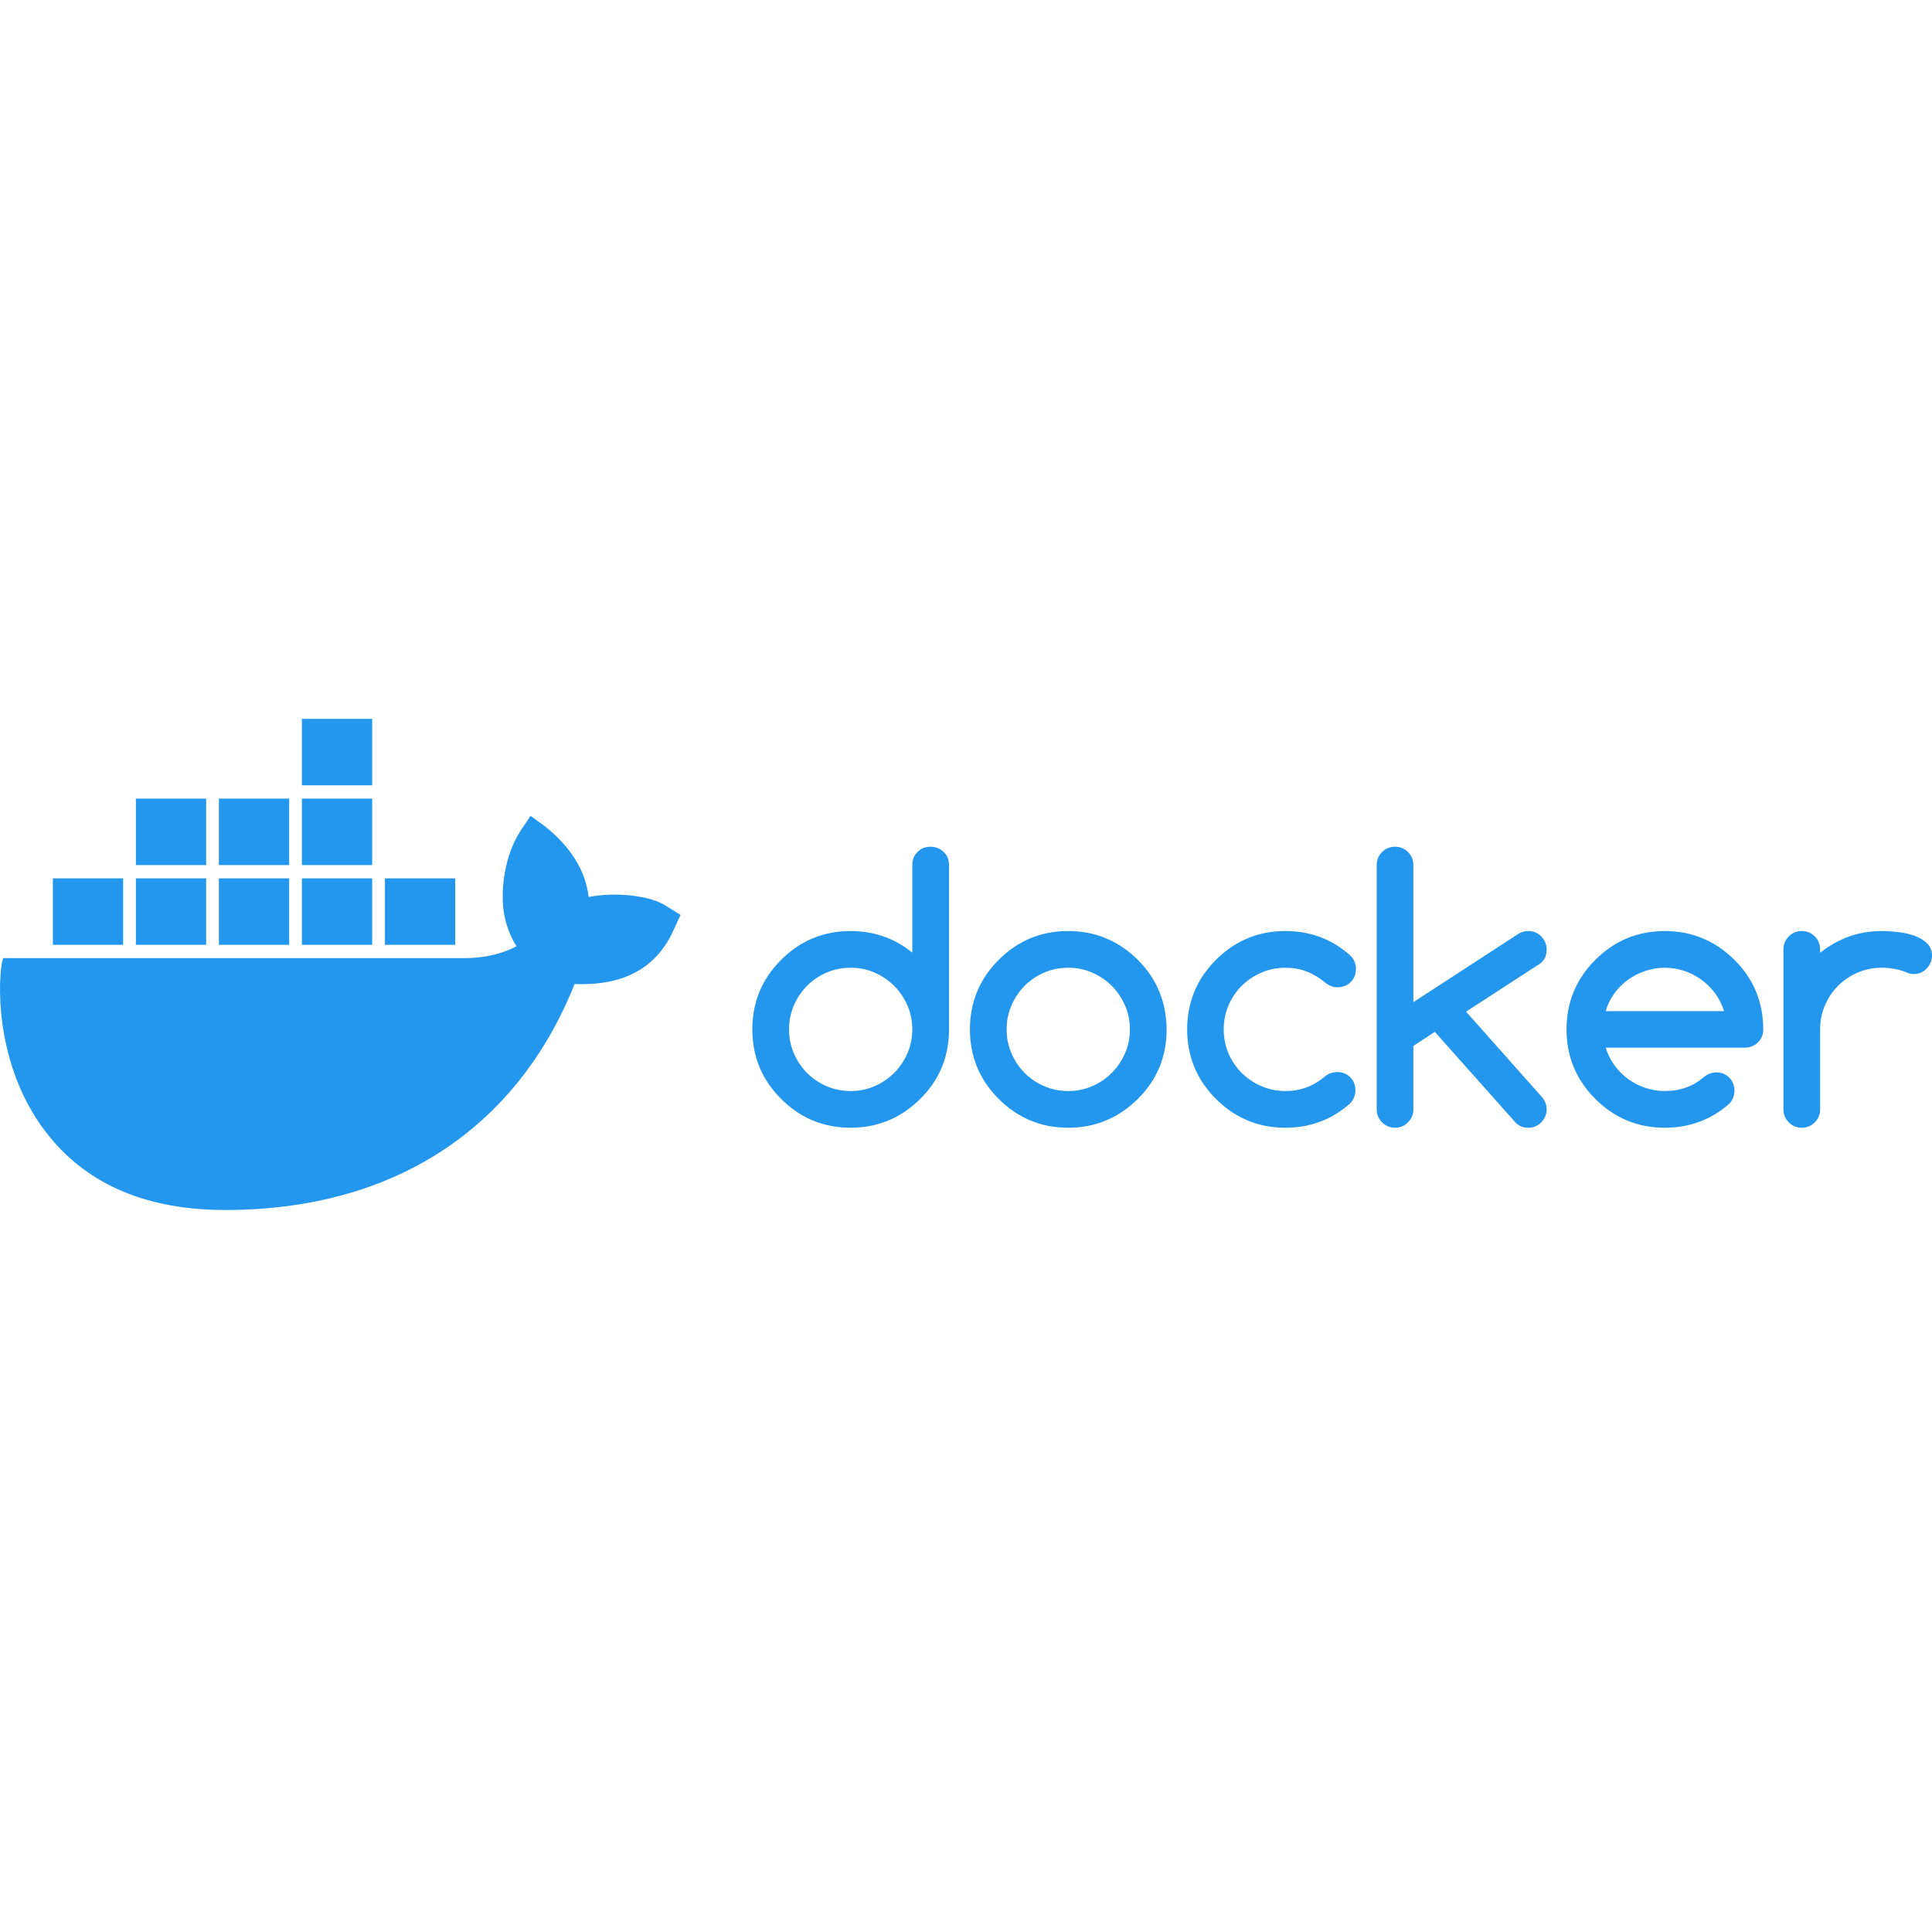
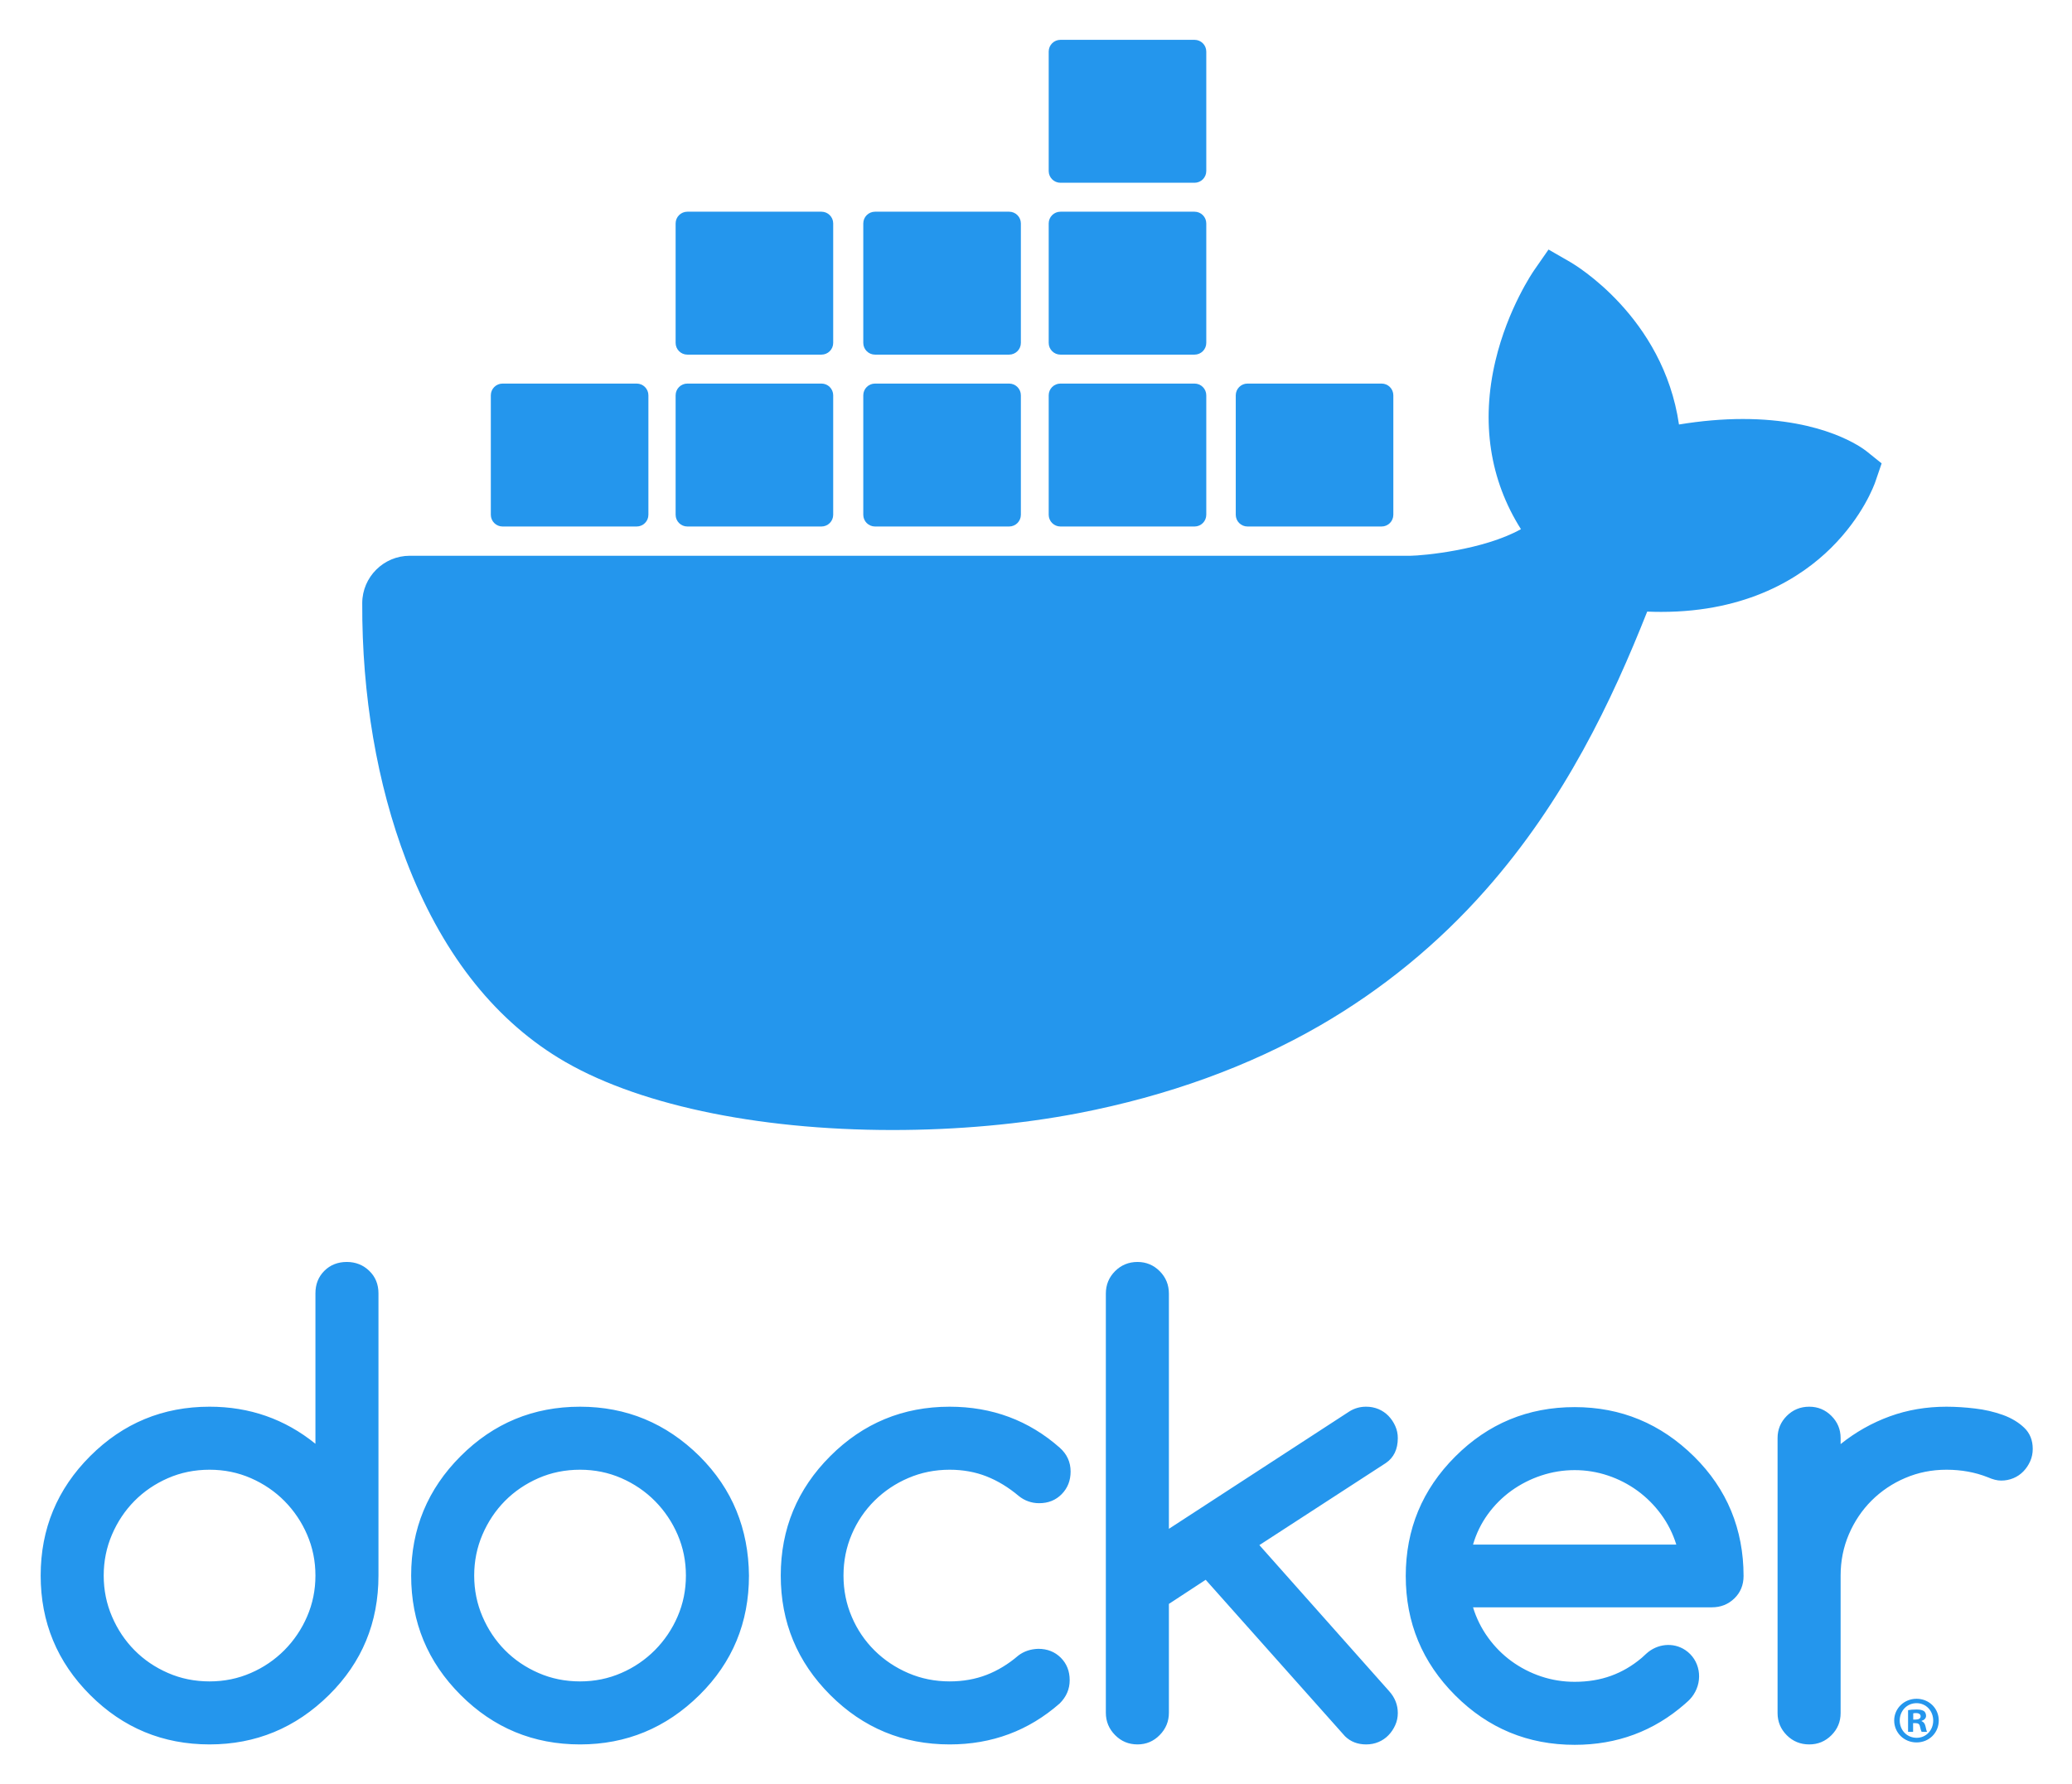
- <svg xmlns="http://www.w3.org/2000/svg" width="512px" height="512px" viewBox="0 -190.5 512 512" version="1.1" preserveAspectRatio="xMidYMid">
-   <g>
-     <path d="M140.598,25.715 L144.49,28.533 C151.259,33.994 155.152,40.158 155.998,47.204 C163.275,45.794 172.582,46.851 176.644,49.669 L176.644,49.669 L180.367,51.959 L179.69,53.368 C178.505,56.01 178.167,56.715 177.998,57.067 C171.398,70.277 158.367,70.453 152.275,70.277 C136.875,108.85 104.044,130.162 59.706,130.162 C39.229,130.162 23.66,123.645 13.167,110.787 C-0.709,93.879 -0.709,71.862 0.475,64.817 L0.475,64.817 L0.814,63.408 L123.167,63.408 C129.598,63.408 134.506,61.646 136.875,60.237 C134.336,56.362 133.49,51.959 133.321,49.493 C132.813,42.448 134.506,35.05 137.89,29.766 L137.89,29.766 L140.598,25.715 Z M246.612,33.894 C247.978,33.894 249.133,34.351 250.08,35.267 C251.026,36.182 251.499,37.338 251.499,38.734 L251.499,82.297 C251.499,89.557 248.955,95.701 243.866,100.727 C238.716,105.816 232.572,108.36 225.436,108.36 C218.238,108.36 212.094,105.816 207.006,100.727 C201.917,95.639 199.373,89.495 199.373,82.297 C199.373,75.098 201.917,68.955 207.006,63.866 C212.094,58.778 218.238,56.234 225.436,56.234 C231.611,56.234 237.056,58.142 241.772,61.958 L241.772,38.734 C241.772,37.338 242.23,36.182 243.145,35.267 C244.06,34.351 245.216,33.894 246.612,33.894 Z M283.103,56.234 C290.239,56.234 296.382,58.778 301.533,63.866 C304.077,66.411 305.978,69.219 307.234,72.29 C308.491,75.362 309.135,78.698 309.166,82.297 C309.166,89.557 306.621,95.701 301.533,100.727 C296.382,105.816 290.239,108.36 283.103,108.36 C275.904,108.36 269.761,105.816 264.672,100.727 C259.584,95.639 257.039,89.495 257.039,82.297 C257.039,75.098 259.584,68.955 264.672,63.866 C269.761,58.778 275.904,56.234 283.103,56.234 Z M340.676,56.234 C347.223,56.234 352.885,58.343 357.664,62.563 C358.781,63.556 359.339,64.782 359.339,66.24 C359.339,67.636 358.881,68.8 357.966,69.731 C357.051,70.661 355.895,71.127 354.499,71.127 C353.32,71.127 352.265,70.754 351.334,70.01 C349.752,68.676 348.092,67.667 346.354,66.985 C344.616,66.302 342.724,65.961 340.676,65.961 C338.411,65.961 336.286,66.387 334.3,67.241 C332.314,68.094 330.577,69.257 329.087,70.731 C327.598,72.205 326.427,73.935 325.573,75.921 C324.72,77.906 324.293,80.032 324.293,82.297 C324.293,84.562 324.72,86.687 325.573,88.673 C326.427,90.659 327.598,92.388 329.087,93.862 C330.577,95.336 332.314,96.5 334.3,97.353 C336.286,98.206 338.411,98.633 340.676,98.633 C342.724,98.633 344.616,98.299 346.354,97.632 C348.092,96.965 349.736,95.964 351.287,94.63 C352.156,93.979 353.18,93.637 354.359,93.606 C355.755,93.606 356.911,94.064 357.826,94.979 C358.742,95.895 359.199,97.05 359.199,98.447 C359.199,99.812 358.687,101.006 357.664,102.03 C352.854,106.25 347.192,108.36 340.676,108.36 C333.478,108.36 327.334,105.816 322.246,100.727 C317.157,95.639 314.613,89.495 314.613,82.297 C314.613,75.098 317.157,68.955 322.246,63.866 C327.334,58.778 333.478,56.234 340.676,56.234 Z M369.72,33.894 C371.054,33.894 372.194,34.367 373.14,35.313 C374.087,36.26 374.56,37.415 374.56,38.781 L374.56,75.083 L402.392,56.978 C403.167,56.482 404.036,56.234 404.998,56.234 C405.681,56.234 406.317,56.358 406.906,56.606 C407.496,56.854 408.008,57.203 408.442,57.653 C408.876,58.103 409.225,58.623 409.489,59.212 C409.753,59.802 409.885,60.422 409.885,61.074 C409.885,62.811 409.264,64.099 408.023,64.937 L388.522,77.596 L408.535,100.122 C409.435,101.115 409.885,102.247 409.885,103.52 C409.885,104.171 409.753,104.792 409.489,105.381 C409.225,105.971 408.876,106.49 408.442,106.94 C408.008,107.39 407.496,107.739 406.906,107.987 C406.317,108.236 405.681,108.36 404.998,108.36 C403.695,108.36 402.609,107.941 401.74,107.103 L380.238,82.948 L374.56,86.672 L374.56,103.473 C374.56,104.807 374.087,105.955 373.14,106.917 C372.194,107.879 371.054,108.36 369.72,108.36 C368.354,108.36 367.199,107.879 366.252,106.917 C365.306,105.955 364.833,104.807 364.833,103.473 L364.833,38.781 C364.833,37.415 365.306,36.26 366.252,35.313 C367.199,34.367 368.354,33.894 369.72,33.894 Z M441.209,56.234 C448.345,56.234 454.489,58.778 459.639,63.866 C462.183,66.38 464.092,69.18 465.364,72.267 C466.636,75.354 467.272,78.698 467.272,82.297 C467.272,83.693 466.799,84.849 465.852,85.764 C464.906,86.679 463.75,87.137 462.385,87.137 L425.524,87.137 C426.052,88.844 426.828,90.403 427.852,91.814 C428.875,93.226 430.078,94.436 431.458,95.445 C432.839,96.453 434.36,97.236 436.02,97.795 C437.679,98.353 439.409,98.633 441.209,98.633 C443.257,98.633 445.134,98.322 446.84,97.702 C448.547,97.081 450.129,96.151 451.588,94.909 C452.518,94.134 453.589,93.73 454.799,93.699 C456.195,93.699 457.351,94.157 458.266,95.072 C459.182,95.988 459.639,97.143 459.639,98.54 C459.639,99.905 459.174,101.068 458.243,102.03 C453.434,106.25 447.756,108.36 441.209,108.36 C434.01,108.36 427.867,105.816 422.779,100.727 C417.69,95.639 415.146,89.495 415.146,82.297 C415.146,75.098 417.69,68.955 422.779,63.866 C427.867,58.778 434.01,56.234 441.209,56.234 Z M498.689,56.234 C500.054,56.234 501.52,56.327 503.087,56.513 C504.654,56.699 506.097,57.033 507.416,57.513 C508.734,57.994 509.828,58.654 510.697,59.491 C511.566,60.329 512,61.415 512,62.749 C512,63.432 511.868,64.068 511.604,64.658 C511.341,65.247 510.992,65.767 510.557,66.217 C510.123,66.667 509.611,67.016 509.021,67.264 C508.432,67.512 507.796,67.636 507.113,67.636 C506.524,67.636 505.841,67.466 505.065,67.124 C503.111,66.349 500.985,65.961 498.689,65.961 C496.424,65.961 494.299,66.387 492.313,67.241 C490.327,68.094 488.598,69.257 487.124,70.731 C485.65,72.205 484.486,73.935 483.633,75.921 C482.78,77.906 482.353,80.032 482.353,82.297 L482.353,103.52 C482.353,104.854 481.88,105.994 480.934,106.94 C479.987,107.887 478.847,108.36 477.513,108.36 C476.148,108.36 474.992,107.887 474.046,106.94 C473.099,105.994 472.626,104.854 472.626,103.52 L472.626,61.074 C472.626,59.74 473.099,58.599 474.046,57.653 C474.992,56.707 476.148,56.234 477.513,56.234 C478.847,56.234 479.987,56.707 480.934,57.653 C481.88,58.599 482.353,59.74 482.353,61.074 L482.353,62.005 C484.68,60.143 487.209,58.716 489.939,57.723 C492.67,56.73 495.586,56.234 498.689,56.234 Z M225.436,65.961 C223.14,65.961 220.999,66.395 219.013,67.264 C217.028,68.133 215.306,69.304 213.847,70.778 C212.389,72.252 211.233,73.981 210.38,75.967 C209.527,77.953 209.1,80.063 209.1,82.297 C209.1,84.531 209.527,86.641 210.38,88.626 C211.233,90.612 212.389,92.342 213.847,93.816 C215.306,95.289 217.028,96.461 219.013,97.33 C220.999,98.198 223.14,98.633 225.436,98.633 C227.701,98.633 229.826,98.198 231.812,97.33 C233.798,96.461 235.528,95.282 237.002,93.792 C238.475,92.303 239.639,90.573 240.492,88.603 C241.345,86.633 241.772,84.531 241.772,82.297 C241.772,80.063 241.345,77.961 240.492,75.99 C239.639,74.02 238.475,72.29 237.002,70.801 C235.528,69.312 233.798,68.133 231.812,67.264 C229.826,66.395 227.701,65.961 225.436,65.961 Z M283.103,65.961 C280.807,65.961 278.666,66.395 276.68,67.264 C274.694,68.133 272.972,69.304 271.514,70.778 C270.056,72.252 268.9,73.981 268.046,75.967 C267.193,77.953 266.767,80.063 266.767,82.297 C266.767,84.531 267.193,86.641 268.046,88.626 C268.9,90.612 270.056,92.342 271.514,93.816 C272.972,95.289 274.694,96.461 276.68,97.33 C278.666,98.198 280.807,98.633 283.103,98.633 C285.368,98.633 287.493,98.198 289.479,97.33 C291.465,96.461 293.194,95.282 294.668,93.792 C296.142,92.303 297.305,90.573 298.159,88.603 C299.012,86.633 299.439,84.531 299.439,82.297 C299.439,80.063 299.012,77.961 298.159,75.99 C297.305,74.02 296.142,72.29 294.668,70.801 C293.194,69.312 291.465,68.133 289.479,67.264 C287.493,66.395 285.368,65.961 283.103,65.961 Z M441.209,65.961 C439.44,65.961 437.718,66.24 436.043,66.798 C434.367,67.357 432.831,68.14 431.435,69.149 C430.039,70.157 428.829,71.367 427.805,72.779 C426.781,74.191 426.021,75.75 425.524,77.456 L456.893,77.456 C456.366,75.75 455.582,74.191 454.543,72.779 C453.504,71.367 452.293,70.157 450.913,69.149 C449.532,68.14 448.012,67.357 446.352,66.798 C444.692,66.24 442.977,65.961 441.209,65.961 Z M32.629,42.272 L32.629,59.885 L14.014,59.885 L14.014,42.272 L32.629,42.272 Z M54.629,42.272 L54.629,59.885 L36.014,59.885 L36.014,42.272 L54.629,42.272 Z M76.629,42.272 L76.629,59.885 L58.013,59.885 L58.013,42.272 L76.629,42.272 Z M98.629,42.272 L98.629,59.885 L80.013,59.885 L80.013,42.272 L98.629,42.272 Z M120.629,42.272 L120.629,59.885 L102.013,59.885 L102.013,42.272 L120.629,42.272 Z M98.629,21.136 L98.629,38.749 L80.013,38.749 L80.013,21.136 L98.629,21.136 Z M76.629,21.136 L76.629,38.749 L58.013,38.749 L58.013,21.136 L76.629,21.136 Z M54.629,21.136 L54.629,38.749 L36.014,38.749 L36.014,21.136 L54.629,21.136 Z M98.629,0 L98.629,17.613 L80.013,17.613 L80.013,0 L98.629,0 Z" fill="#2396ED" />
+ <svg xmlns="http://www.w3.org/2000/svg" role="img" viewBox="57.78 0.03 284.44 244.94">
+   <style>svg{enable-background:new 0 0 336 235.2}</style>
+   <defs>
+     <clipPath id="a">
+       <path d="M0 279.433h322.5V0H0z" />
+     </clipPath>
+   </defs>
+   <path fill="none" d="M0 0h400v245H0z" pointer-events="none" />
+   <g fill="#2496ed" clip-path="url(#a)" transform="matrix(.86628 0 0 -.86628 60.962 242.178)">
+     <path d="M44.998 23.316a17.23 17.23 0 0 0-3.583-5.328 16.97 16.97 0 0 0-5.33-3.633c-2.04-.893-4.221-1.339-6.548-1.339-2.358 0-4.556.446-6.596 1.34-2.04.89-3.81 2.093-5.303 3.607-1.5 1.513-2.686 3.29-3.562 5.33-.877 2.037-1.315 4.206-1.315 6.5 0 2.293.438 4.46 1.315 6.5.876 2.037 2.062 3.815 3.562 5.33 1.494 1.51 3.263 2.714 5.303 3.608 2.04.89 4.238 1.337 6.596 1.337 2.327 0 4.509-.447 6.549-1.337 2.038-.894 3.816-2.104 5.329-3.633a17.263 17.263 0 0 0 3.583-5.33c.876-2.024 1.315-4.182 1.315-6.476 0-2.293-.44-4.454-1.315-6.476M51.285 79.5c-1.435 0-2.623-.472-3.561-1.41-.942-.94-1.411-2.127-1.411-3.56V50.68c-4.843 3.92-10.436 5.878-16.776 5.878-7.393 0-13.702-2.612-18.927-7.838-5.226-5.228-7.838-11.534-7.838-18.927 0-7.392 2.612-13.702 7.838-18.927 5.225-5.226 11.534-7.837 18.927-7.837 7.328 0 13.637 2.611 18.927 7.837 5.226 5.163 7.838 11.472 7.838 18.927V74.53c0 1.433-.486 2.62-1.458 3.56-.972.938-2.158 1.41-3.56 1.41m52.426-56.184a17.221 17.221 0 0 0-3.586-5.328 16.965 16.965 0 0 0-5.328-3.633c-2.04-.893-4.223-1.339-6.549-1.339-2.358 0-4.557.446-6.594 1.34-2.04.89-3.809 2.093-5.306 3.607-1.499 1.513-2.685 3.29-3.562 5.33-.876 2.037-1.314 4.206-1.314 6.5 0 2.293.438 4.46 1.314 6.5.877 2.037 2.063 3.815 3.562 5.33 1.497 1.51 3.266 2.714 5.306 3.608 2.037.89 4.236 1.337 6.594 1.337 2.326 0 4.51-.447 6.55-1.337 2.037-.894 3.814-2.104 5.327-3.633a17.254 17.254 0 0 0 3.586-5.33c.875-2.024 1.312-4.182 1.312-6.476 0-2.293-.437-4.454-1.312-6.476m3.464 25.403c-5.29 5.226-11.599 7.838-18.927 7.838-7.393 0-13.702-2.612-18.925-7.838-5.228-5.228-7.84-11.534-7.84-18.927 0-7.392 2.612-13.702 7.84-18.927 5.223-5.226 11.532-7.837 18.925-7.837 7.328 0 13.637 2.611 18.927 7.837 5.225 5.163 7.84 11.472 7.84 18.927-.034 3.695-.695 7.121-1.985 10.275-1.29 3.155-3.24 6.038-5.855 8.652m110.661 2.868c0 .67-.133 1.306-.405 1.91a5.539 5.539 0 0 1-1.076 1.603 4.797 4.797 0 0 1-1.578 1.077 5.031 5.031 0 0 1-1.96.38 4.883 4.883 0 0 1-2.676-.763L181.56 37.2v37.28c0 1.4-.487 2.587-1.459 3.562-.97.969-2.142 1.457-3.513 1.457-1.404 0-2.589-.488-3.559-1.457-.972-.975-1.46-2.161-1.46-3.562V8.047c0-1.37.488-2.552 1.46-3.537.97-.988 2.155-1.482 3.559-1.482 1.371 0 2.543.494 3.513 1.482.972.985 1.459 2.167 1.459 3.537V25.3l5.831 3.822 22.082-24.805c.889-.861 2.006-1.29 3.343-1.29.701 0 1.355.126 1.96.382.605.254 1.13.613 1.578 1.075.447.46.805.997 1.076 1.602.272.603.405 1.243.405 1.91 0 1.307-.463 2.47-1.386 3.49L195.898 34.62l20.026 13c1.272.862 1.911 2.18 1.911 3.967m-82.918-9.917a17.146 17.146 0 0 0 5.352 3.583c2.04.877 4.223 1.315 6.549 1.315 2.103 0 4.045-.351 5.831-1.05 1.782-.702 3.489-1.74 5.113-3.107a5.065 5.065 0 0 1 3.25-1.148c1.435 0 2.62.478 3.561 1.435.939.956 1.411 2.15 1.411 3.583 0 1.498-.574 2.757-1.722 3.778-4.908 4.33-10.72 6.498-17.444 6.498-7.394 0-13.703-2.612-18.926-7.837-5.226-5.228-7.84-11.535-7.84-18.928 0-7.392 2.614-13.701 7.84-18.927 5.223-5.225 11.532-7.837 18.926-7.837 6.69 0 12.505 2.166 17.444 6.5 1.052 1.053 1.577 2.276 1.577 3.68 0 1.435-.471 2.62-1.408 3.562-.941.938-2.129 1.41-3.562 1.41-1.21-.033-2.262-.383-3.154-1.052-1.593-1.37-3.284-2.398-5.066-3.084-1.786-.685-3.728-1.027-5.831-1.027-2.326 0-4.509.438-6.549 1.314-2.039.877-3.824 2.07-5.352 3.584a16.606 16.606 0 0 0-3.608 5.33c-.877 2.038-1.315 4.22-1.315 6.547 0 2.325.438 4.51 1.315 6.55a16.652 16.652 0 0 0 3.608 5.328m182.195 11.543c-.892.86-2.016 1.535-3.367 2.031a19.925 19.925 0 0 1-4.445 1.028 38.492 38.492 0 0 1-4.519.285c-3.186 0-6.182-.51-8.985-1.529a27.397 27.397 0 0 1-7.79-4.398v.957c0 1.368-.486 2.541-1.457 3.513-.97.971-2.145 1.457-3.513 1.457-1.404 0-2.59-.486-3.562-1.457-.97-.972-1.458-2.145-1.458-3.513V7.998c0-1.37.488-2.54 1.458-3.513.972-.973 2.158-1.457 3.562-1.457 1.368 0 2.542.484 3.513 1.457.971.972 1.457 2.143 1.457 3.513v21.794c0 2.325.44 4.51 1.314 6.55.877 2.037 2.071 3.812 3.584 5.328a16.905 16.905 0 0 0 5.33 3.583c2.038.877 4.221 1.315 6.547 1.315 2.358 0 4.541-.398 6.55-1.194.794-.352 1.497-.526 2.102-.526a4.95 4.95 0 0 1 1.96.383 4.688 4.688 0 0 1 1.577 1.075c.445.46.803.994 1.075 1.601.271.603.407 1.257.407 1.96 0 1.368-.447 2.485-1.34 3.346M229.755 34.7c.507 1.75 1.29 3.35 2.34 4.803a16.637 16.637 0 0 0 3.73 3.73 17.592 17.592 0 0 0 4.73 2.412c1.72.572 3.49.86 5.306.86 1.815 0 3.575-.288 5.28-.86a17.248 17.248 0 0 0 4.682-2.413 17.212 17.212 0 0 0 3.728-3.729 16.035 16.035 0 0 0 2.416-4.803zm40.911 5.328c-1.308 3.171-3.268 6.047-5.877 8.627-5.293 5.226-11.602 7.838-18.928 7.838-7.395 0-13.704-2.612-18.927-7.838-5.228-5.228-7.84-11.535-7.84-18.927 0-7.392 2.612-13.702 7.84-18.927 5.223-5.226 11.532-7.837 18.927-7.837 6.721 0 12.552 2.167 17.492 6.5l.197.18c.434.362.801.751 1.127 1.24 1.594 2.378 1.024 5.553-1.273 7.092-1.937 1.297-4.47 1-6.175-.549-.16-.148-.63-.584-.71-.65a3.654 3.654 0 0 1-.07-.06c-1.48-1.246-3.082-2.182-4.806-2.808-1.756-.639-3.68-.957-5.782-.957-1.85 0-3.626.287-5.332.86a17.224 17.224 0 0 0-4.683 2.414 16.709 16.709 0 0 0-3.702 3.73 16.197 16.197 0 0 0-2.389 4.803h37.852c1.4 0 2.587.468 3.56 1.41.971.938 1.46 2.127 1.46 3.56 0 3.694-.658 7.127-1.96 10.3m29.391-35.953c-1.551 0-2.685 1.215-2.685 2.747 0 1.51 1.134 2.745 2.664 2.745 1.532 0 2.642-1.236 2.642-2.767 0-1.51-1.11-2.725-2.621-2.725m-.021 6.186c-1.97 0-3.542-1.532-3.542-3.439 0-1.952 1.572-3.48 3.542-3.48 1.993 0 3.523 1.528 3.523 3.48 0 1.907-1.53 3.44-3.523 3.44" />
+     <path d="M299.89 6.968h-.377v.987c.084.02.23.04.44.04.504 0 .735-.21.735-.523 0-.357-.357-.504-.798-.504m.944-.251v.043c.419.125.712.418.712.796 0 .336-.146.609-.334.754-.253.147-.545.253-1.195.253-.567 0-1.008-.042-1.321-.106V5.019h.797v1.385h.377c.44 0 .65-.168.712-.545.106-.4.169-.714.273-.84h.86c-.085.126-.146.336-.252.86-.104.46-.294.712-.63.838m-8.701 201.269c-.653.525-6.753 5.126-19.61 5.126-3.214 0-6.606-.292-10.13-.871-2.485 17.057-16.563 25.365-17.217 25.742l-3.457 1.99-2.275-3.275c-.17-.244-4.172-6.068-6.135-14.356-2.305-9.73-.905-18.87 4.04-26.691-5.972-3.323-15.506-4.191-17.487-4.215H61.266c-4.138 0-7.52-3.362-7.536-7.494-.061-14.587 2.343-28.682 6.952-40.761 5.466-14.325 13.597-24.872 24.166-31.346 11.85-7.26 31.144-11.422 52.934-11.422 10.196 0 20.357.92 29.385 2.66 14.229 2.745 27.146 7.434 38.39 13.937a105.156 105.156 0 0 1 26.179 21.437c12.57 14.214 20.054 30.088 25.62 44.138a53.641 53.641 0 0 1 2.218-.046c13.759 0 22.216 5.499 26.889 10.113 5.067 5.003 6.87 9.993 7.059 10.545l.984 2.882z" />
+     <path d="M75.966 196.074h21.251a1.86 1.86 0 0 1 1.86 1.86v18.934a1.86 1.86 0 0 1-1.86 1.86h-21.25a1.86 1.86 0 0 1-1.86-1.86v-18.934a1.86 1.86 0 0 1 1.86-1.86m29.284 0h21.25a1.86 1.86 0 0 1 1.861 1.86v18.934a1.86 1.86 0 0 1-1.86 1.86h-21.25a1.86 1.86 0 0 1-1.86-1.86v-18.934a1.86 1.86 0 0 1 1.86-1.86m29.738 0h21.252a1.86 1.86 0 0 1 1.86 1.86v18.934a1.86 1.86 0 0 1-1.86 1.86H134.99a1.86 1.86 0 0 1-1.86-1.86v-18.934a1.86 1.86 0 0 1 1.86-1.86m29.383 0h21.251a1.86 1.86 0 0 1 1.86 1.86v18.934a1.86 1.86 0 0 1-1.86 1.86h-21.251a1.86 1.86 0 0 1-1.86-1.86v-18.934a1.86 1.86 0 0 1 1.86-1.86m-59.122 27.242h21.25a1.86 1.86 0 0 1 1.861 1.86v18.934a1.86 1.86 0 0 1-1.86 1.86h-21.25a1.86 1.86 0 0 1-1.86-1.86v-18.933a1.86 1.86 0 0 1 1.86-1.861m29.738 0h21.252a1.86 1.86 0 0 1 1.86 1.86v18.934a1.86 1.86 0 0 1-1.86 1.86H134.99a1.86 1.86 0 0 1-1.86-1.86v-18.933a1.86 1.86 0 0 1 1.86-1.861m29.383 0h21.251a1.86 1.86 0 0 1 1.86 1.86v18.934a1.86 1.86 0 0 1-1.86 1.86h-21.251a1.86 1.86 0 0 1-1.86-1.86v-18.933a1.86 1.86 0 0 1 1.86-1.861m0 27.242h21.251a1.86 1.86 0 0 1 1.86 1.86v18.934a1.86 1.86 0 0 1-1.86 1.86h-21.251a1.86 1.86 0 0 1-1.86-1.86v-18.934a1.86 1.86 0 0 1 1.86-1.86m29.642-54.484h21.251a1.86 1.86 0 0 1 1.86 1.86v18.934a1.86 1.86 0 0 1-1.86 1.86h-21.25a1.86 1.86 0 0 1-1.86-1.86v-18.934a1.86 1.86 0 0 1 1.86-1.86" />
  </g>
</svg>
